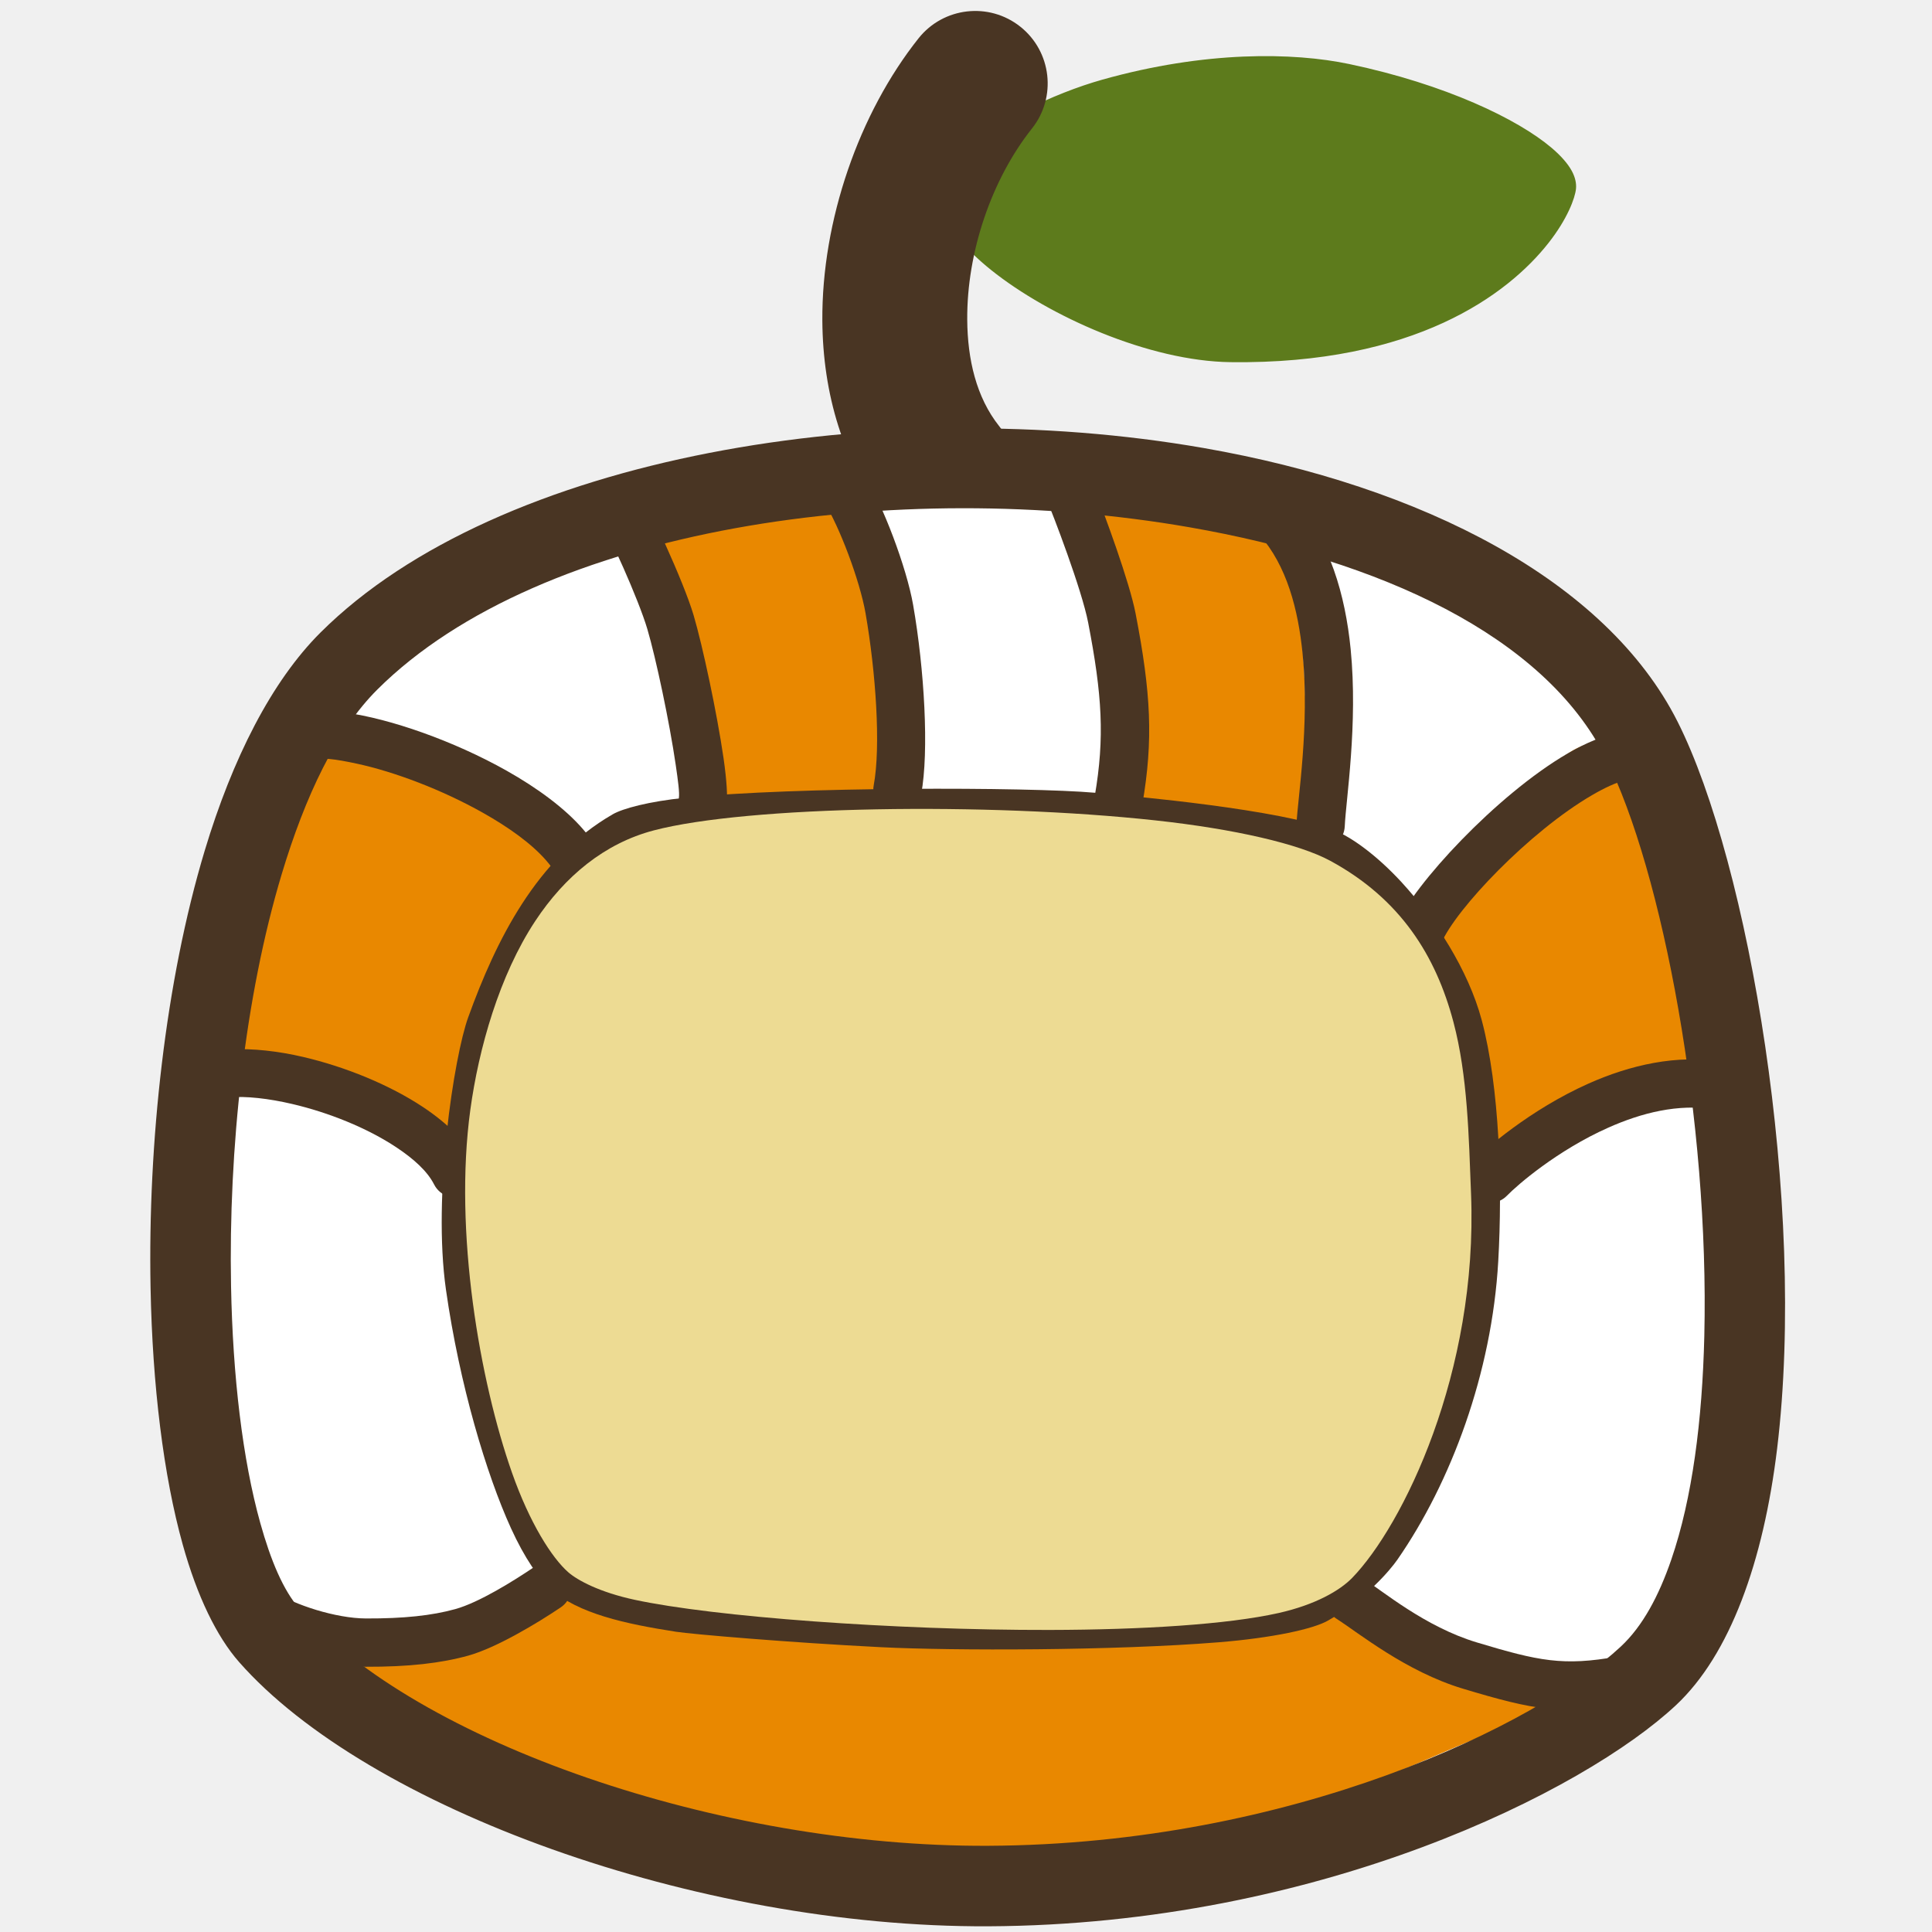
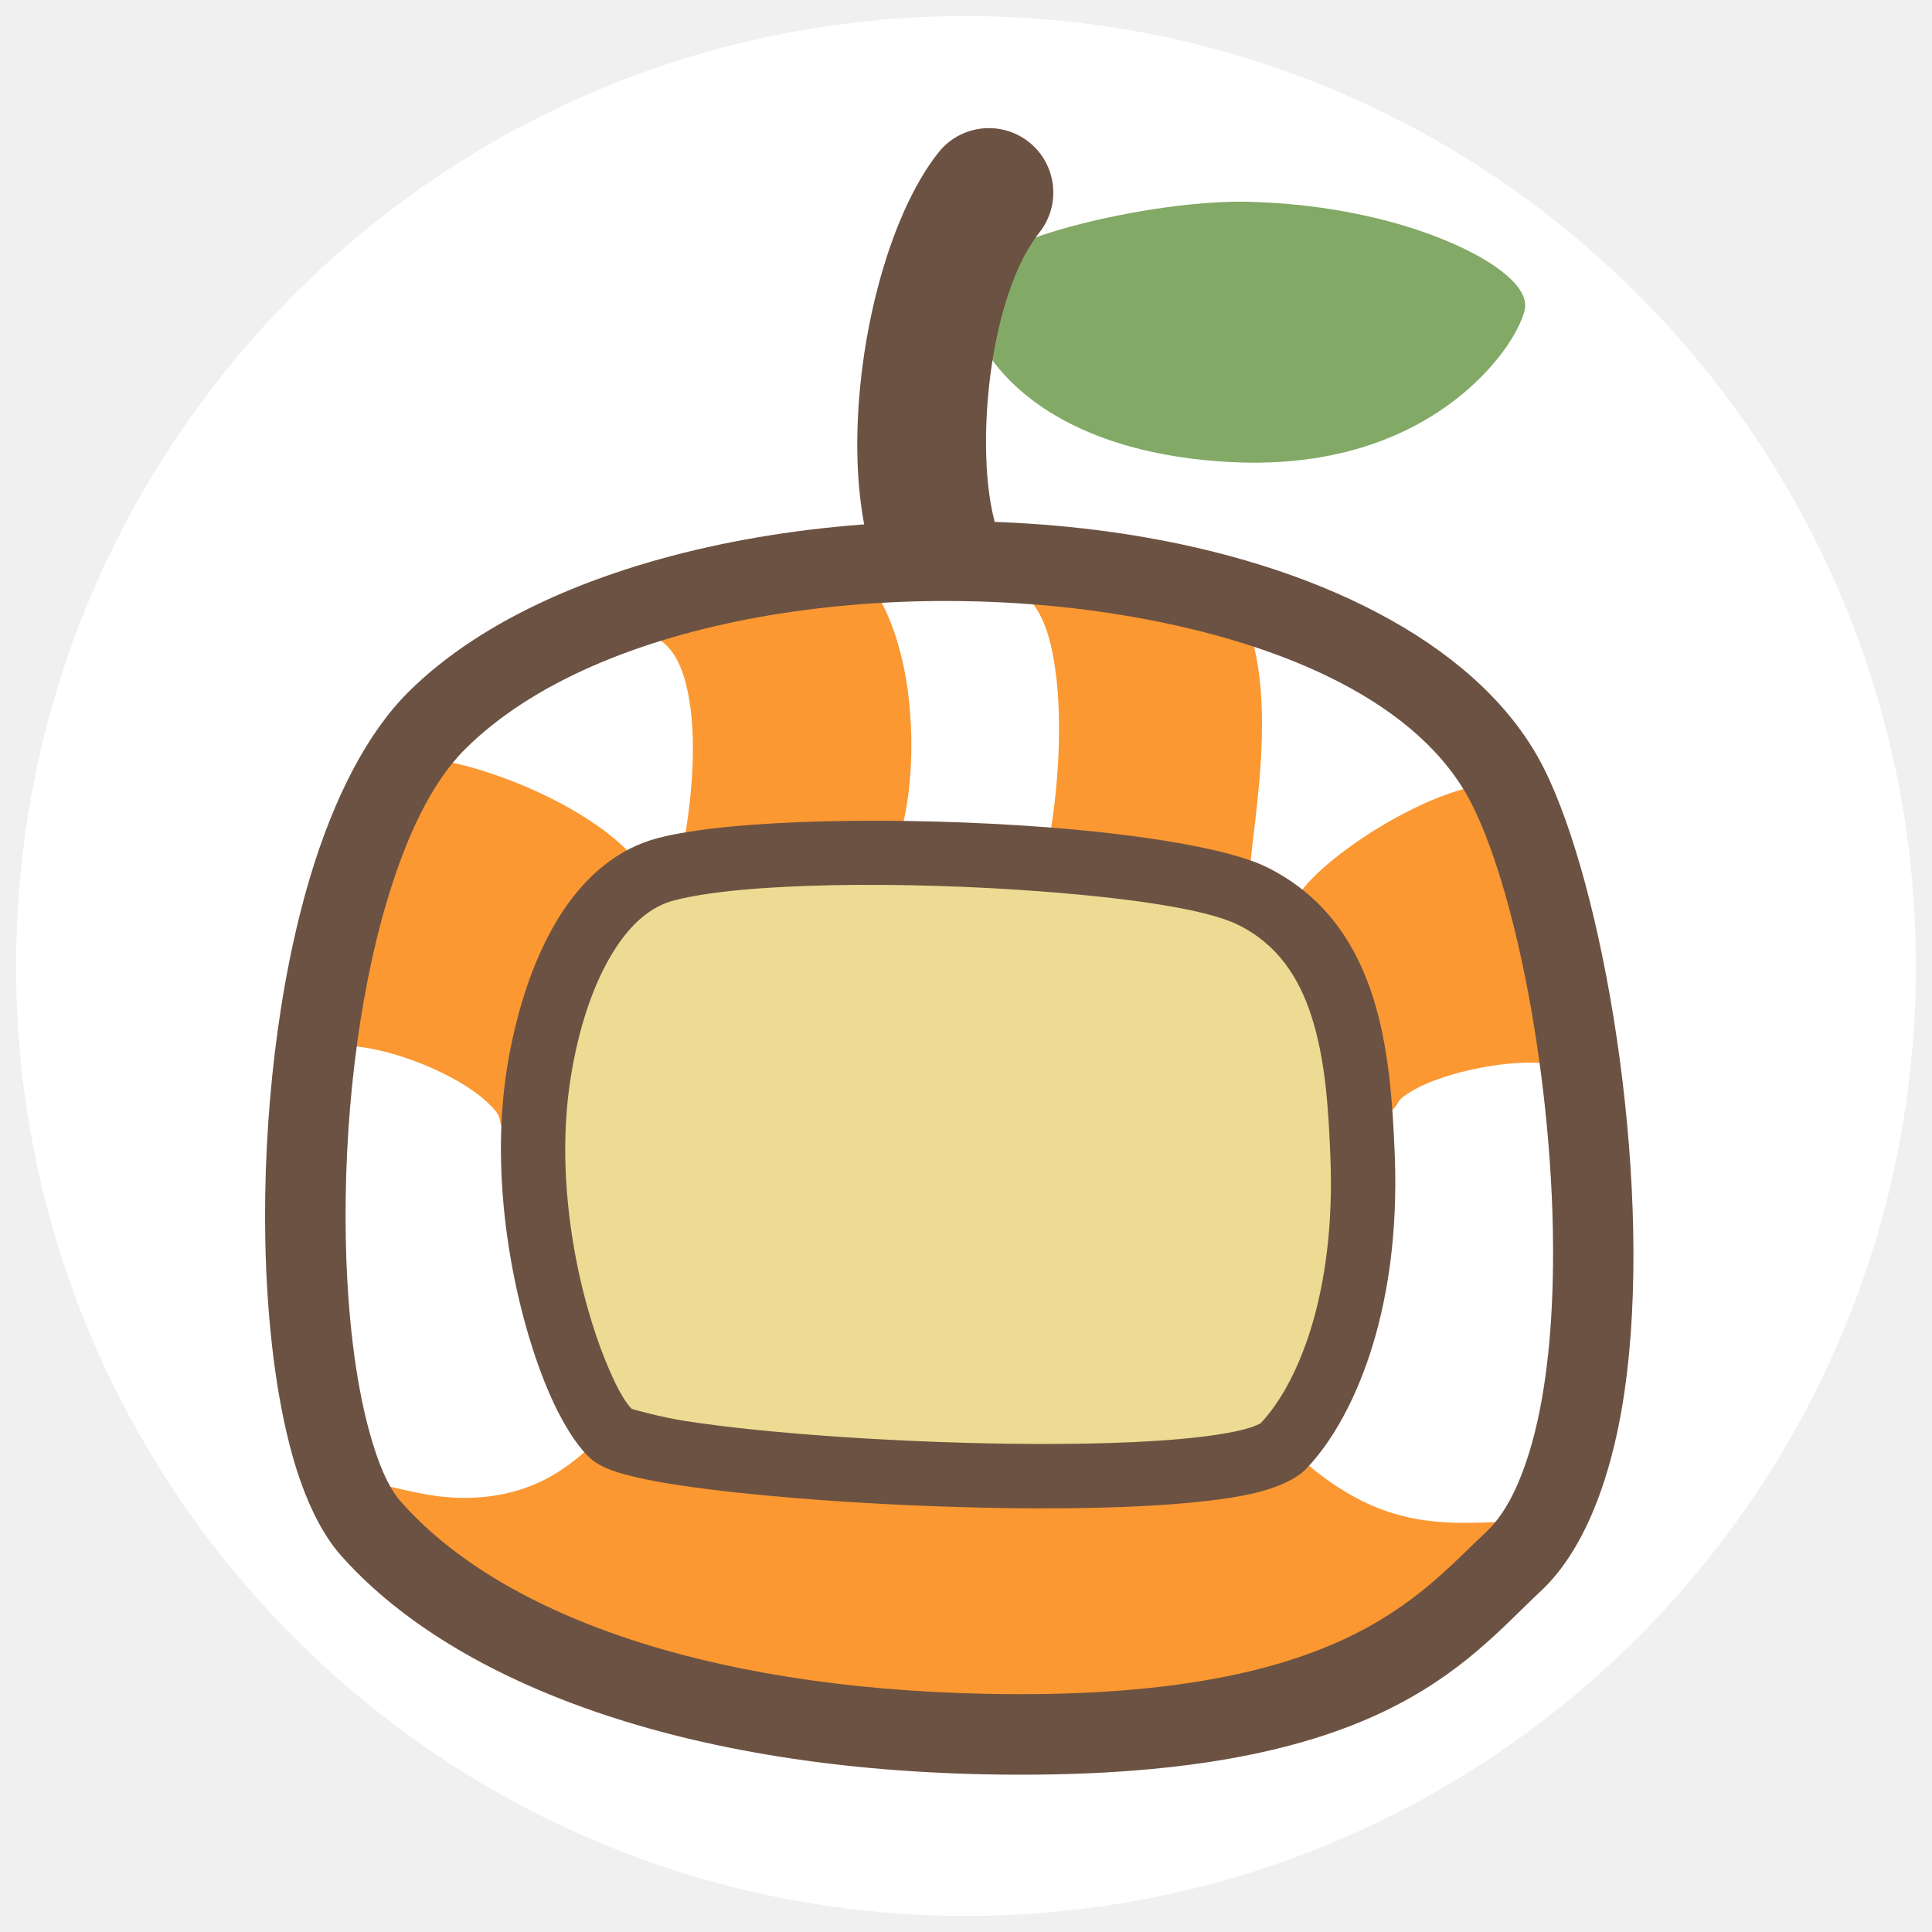
- <svg xmlns="http://www.w3.org/2000/svg" xml:space="preserve" style="fill-rule:evenodd;clip-rule:evenodd;stroke-linejoin:round;stroke-miterlimit:2" viewBox="0 0 240 240">
-   <path d="M1288.03 364.478c-121.3 7.598-290.485-58.047-311.248-104.862-17.236-38.863 83.088-90.286 151.868-111.623 105.36-32.683 197.97-38.227 257.56-32.475 147.19 14.208 244.29 56.896 244.08 80.684-.22 24.477-68.14 151.105-342.26 168.276Z" style="fill:#5d7b1c" transform="matrix(.11477 .01029 -.01263 .1409 9.652 -21.12)" />
-   <path d="M1289.03 375.05c-87.59 5.487-199.45-25.888-265.99-61.868-30.572-16.532-51.612-34.429-58.501-49.963-6.528-14.718-1.006-31.134 14.098-47.253 29.103-31.064 95.183-62.31 145.383-77.883 107.87-33.461 202.71-38.984 263.72-33.095 105.89 10.221 186.43 35.101 225.22 57.304 11.35 6.497 19.41 12.94 24.14 18.758 4.38 5.395 6.25 10.585 6.21 15.228-.08 8.261-6.33 27.086-24.32 49.605-38.53 48.218-131.87 116.759-329.96 129.167Zm-1.99-21.145c185.67-11.63 274.02-74.396 310.12-119.59 14-17.518 20.06-31.762 20.11-38.189.02-1.616-1.56-3.186-3.46-5.115-3.56-3.628-8.93-7.422-15.81-11.366-36.71-21.006-113.14-43.927-213.32-53.597-58.17-5.614-148.55-.049-251.4 31.854-39.78 12.341-90.58 35.026-121.2 59.369-9.31 7.398-16.712 14.878-20.9 22.293-3.207 5.679-4.476 11.217-2.155 16.449 5.569 12.558 23.695 26.135 48.415 39.5 62.47 33.777 167.36 63.543 249.6 58.392Z" style="fill:#5d7b1c" transform="matrix(.11477 .01029 -.01263 .1409 9.652 -21.12)" />
-   <path d="M979.272 77.94c1.934-12.471 5.479-14.55 7.913-4.641s2.839 28.078.906 40.549c-3.127 20.16-5.071 49.143-5.033 76.22.022 15.688.699 30.834 2.479 42.324 1.933 12.473 1.526 30.642-.908 40.547-2.434 9.905-5.98 7.819-7.913-4.654-3.295-21.265-4.881-48.768-4.921-77.804-.056-40.005 2.858-82.755 7.477-112.541Z" style="fill:#493523" transform="matrix(1.59803 0 0 .31186 -1450.803 -19.544)" />
-   <g transform="matrix(.25413 0 0 .25413 -166.74 -8.307)">
-     <path d="M826.689 355.803c-91.934 91.579-98.175 408.993-38.941 476.309 60.003 68.191 214.392 123.141 351.382 122.511 155.43-.714 279.95-62.681 322.81-102.788 79.28-74.187 44.83-361.859-3.33-457.476-81.42-161.651-492.873-177.064-631.921-38.556Z" style="fill:#fff" />
-     <clipPath id="a">
-       <path d="M826.689 355.803c-91.934 91.579-98.175 408.993-38.941 476.309 60.003 68.191 214.392 123.141 351.382 122.511 155.43-.714 279.95-62.681 322.81-102.788 79.28-74.187 44.83-361.859-3.33-457.476-81.42-161.651-492.873-177.064-631.921-38.556Z" />
-     </clipPath>
-     <g clip-path="url(#a)">
-       <path d="M928.557 812.936c-8.284.231-68.611 37.543-84.692 33.523-12.61-3.152-10.006 2.831-9.505 4.382 3.966 12.29 76.659 46.159 97.695 53.567 28.099 9.895 49.676 16.817 73.335 22.392 27.54 6.489 43.29 7.867 69.69 10.964 22.82 2.678 145.61-3.364 161.43-6.526 36.19-7.235 50.53-14.584 82.8-24.835 14.12-4.484 40.39-16.479 54-22.072 29.51-12.135 23.51-5.776 40.93-19.184 9.59-7.386-22.36-8.229-47.78-13.834-21.05-4.64-41.35-39.986-45.56-37.357-11.16 6.971-100.24 15.002-185.18 24.439-24.57 2.729-190.46-25.924-207.163-25.459Z" style="fill:#e98800" transform="matrix(1 0 0 1 .002 0)" />
-       <path d="M770.719 293.412c-7.718 1.385 10.428 88.329 5.854 112.047-1.631 8.456 32.781 13.029 79.604 22.328 16.713 3.319 63.627 6.323 76.903.898 10.356-4.232 6.501-17.895 2.752-33.449-6.61-27.421-25.729-70.469-35.067-80.162-7.813-8.109-39.126 2.667-69.36-4.749-33.36-8.183-52.642-18.356-60.686-16.913Z" style="fill:#e98800" transform="rotate(-116.094 1177.66 255.64)" />
-       <path d="M914.065 293.431c-7.51 15.356-10.279 131.739-9.152 132.561 9.619 7.003 72.91-3.482 97.717-10.138 25.31-6.794 80.28-19.909 75.59-26.444-.25-.358.89-10.037 1.31-21.335.92-24.632 7.04-99.109 2.87-97.978-31.64 8.598-38.95 16.93-78.49 23.02-37.84 5.828-82.375-14.958-89.845.314Z" style="fill:#e98800" transform="rotate(119.041 903.152 363.732) skewX(8.007)" />
-       <path d="M854.913 353.219c.838 4.491 18.641 41.084 23.823 75.199 4.015 26.433.412 75.399 3.848 81.877 3.884 7.322 78.833 13.841 100.013 13.685 5.788-.043 4.262-80.533.614-107.677-4.377-32.563-15.833-47.446-19.804-47.94-8.736-1.088-23.514-6.937-41.421-9.884-31.17-5.131-67.517-7.641-67.073-5.26Z" style="fill:#e98800" transform="matrix(.82904 0 0 .92015 476.93 -41.696)" />
-       <path d="M845.069 368.554c2.977 9.452 19.264 29.101 26.665 57.38 5.372 20.526 8.345 57.125 8.91 58.907 1.013 3.201 82.781 3.918 101.233-2.159 8.087-2.664 4.096-36.397 1.534-64.13-2.872-31.104-16.823-64.596-20.859-64.413-25.008 1.128-45.042 3.882-70.445 6.698-5.559.616-47.524 6.176-47.038 7.717Z" style="fill:#e98800" transform="matrix(.80711 0 0 1.08156 290.889 -100.657)" />
+ <svg xmlns="http://www.w3.org/2000/svg" width="100%" height="100%" viewBox="0 0 240 240" version="1.1" xml:space="preserve" style="fill-rule:evenodd;clip-rule:evenodd;stroke-linejoin:round;stroke-miterlimit:2;">
+   <g transform="matrix(1.05396,0,0,1.07622,-6.69305,-13.0851)">
+     <ellipse cx="120.207" cy="123.66" rx="111.959" ry="109.643" style="fill:white;" />
+   </g>
+   <g transform="matrix(0.114309,0,0,0.114309,-15.991,-0.667787)">
+     <g id="v-1">
+       <g transform="matrix(7.77619,0,0,7.77619,230.879,117.866)">
+         <g transform="matrix(0.0855611,0.0200375,-0.0245983,0.105036,47.6423,-25.2922)">
+           <path d="M1439.71,427.724C1113.24,475.258 988.633,342.797 992.976,293.147C997.05,246.568 1236.3,149.602 1378.56,125.173C1628.81,82.201 1817.14,129.048 1824.69,162.942C1830.36,188.42 1761.51,380.869 1439.71,427.724Z" style="fill:rgb(130,169,102);" />
+           <path d="M1443.09,443.122C1204.35,477.882 1069.47,418.616 1011.27,363.271C983.088,336.474 972.284,309.615 973.821,292.035C974.528,283.955 979.349,274.529 989.017,264.658C999.928,253.519 1017.59,240.998 1040.16,228.126C1122.59,181.111 1272.87,127.335 1374.6,109.866C1554.56,78.964 1703.34,93.77 1779.08,117.082C1800.79,123.763 1816.96,131.329 1827.1,138.65C1836.99,145.789 1842.07,153.338 1843.58,160.15C1845.54,168.948 1841.33,195.374 1822.3,229.055C1782.18,300.058 1677.36,409.011 1443.09,443.122ZM1436.33,412.325C1652.57,380.839 1750.38,281.514 1787.41,215.975C1796.54,199.822 1801.92,185.871 1804.36,175.76C1805.49,171.107 1806.23,167.677 1805.8,165.735C1805.65,165.105 1804.8,164.677 1804.08,164.019C1802.5,162.593 1800.48,161.186 1798.1,159.757C1790.35,155.104 1779.32,150.601 1765.51,146.348C1693.8,124.277 1552.91,111.221 1382.52,140.479C1285.08,157.211 1141.14,208.722 1062.18,253.754C1043.25,264.552 1028.19,274.825 1019.04,284.17C1015.32,287.965 1012.4,291.152 1012.13,294.259C1010.65,311.192 1028.83,338.376 1066.51,363.564C1130.08,406.058 1248.48,439.677 1436.33,412.325Z" style="fill:rgb(130,169,102);" />
+         </g>
+         <g transform="matrix(1.59803,0,0,0.311857,-1450.8,-19.5442)">
+           <path d="M982.62,84.795C984.554,72.325 988.099,70.245 990.533,80.154C992.966,90.063 993.372,108.233 991.439,120.703C988.189,141.661 986.563,185.093 986.798,221.561C986.874,233.253 987.152,244.258 987.713,253.511C988.046,259 988.386,263.873 989.041,266.7C991.417,276.97 991.719,295.192 989.715,307.367C987.711,319.543 984.155,321.09 981.779,310.821C978.133,295.064 975.791,262.122 975.541,223.472C975.215,173.025 978.124,113.786 982.62,84.795Z" style="fill:rgb(108,82,66);" />
+         </g>
+       </g>
+       <g transform="matrix(1.84216,0,0,1.84216,-908.551,133.662)">
+         <path d="M826.689,355.803C734.755,447.382 728.514,764.796 787.748,832.112C847.751,900.303 972.576,950.054 1151.06,953.593C1370.77,957.949 1419.08,891.942 1461.94,851.835C1541.22,777.648 1506.77,489.976 1458.61,394.359C1377.19,232.708 965.737,217.295 826.689,355.803Z" style="fill:white;" />
+         <clipPath id="_clip1">
+           <path d="M826.689,355.803C734.755,447.382 728.514,764.796 787.748,832.112C847.751,900.303 972.576,950.054 1151.06,953.593C1370.77,957.949 1419.08,891.942 1461.94,851.835C1541.22,777.648 1506.77,489.976 1458.61,394.359C1377.19,232.708 965.737,217.295 826.689,355.803Z" />
+         </clipPath>
+         <g clip-path="url(#_clip1)">
+           <g transform="matrix(3.93496,0,0,3.93496,656.113,32.6896)">
+             <g transform="matrix(0.254132,0,0,0.254132,-166.739,-8.30747)">
+               <path d="M939.399,789.589C927.208,799.281 906.37,825.554 862.476,831.874C819.616,838.044 791.411,821.391 771.407,823.069C760.869,823.953 833.253,875.078 924.361,911.184C985.569,935.441 1070.75,940.423 1128.43,944.681C1302.17,957.506 1463.23,873.791 1467.76,852.283C1470.15,840.905 1429.92,855.319 1384.83,841.359C1345.05,829.043 1319.32,799.226 1316.99,799.849C1289.07,807.319 1226.8,824.828 1133.69,820.082C1038.18,815.214 946.023,784.323 939.399,789.589Z" style="fill:rgb(251,152,50);" />
+               <path d="M927.578,774.72L934.008,771.254L940.183,770.068C943.443,769.842 948.945,770.254 956.322,771.572C985.971,776.869 1059.25,797.268 1134.66,801.111C1224.78,805.705 1285.06,788.73 1312.08,781.499L1320.46,781.142L1325.22,782.613L1329.49,785.12C1335.22,789.255 1357.45,812.997 1390.45,823.213C1413.27,830.278 1434.74,829.064 1448.81,828.643C1457.76,828.375 1464.68,828.631 1468.91,829.67L1477.73,833.63L1481.15,836.657L1484.17,840.857L1486.51,847.479L1486.34,856.193L1484.22,862.294L1480.1,868.68C1476.08,873.687 1468.61,880.233 1457.78,887.293C1406.85,920.515 1271.18,974.266 1127.03,963.625C1067.75,959.249 980.268,953.773 917.362,928.843C849.62,901.997 791.968,866.987 769.019,849.214C760.212,842.394 755.398,836.549 753.856,833.616L751.489,825.853L751.686,820.446L752.92,816.232L755.956,811.237L759.966,807.597L764.6,805.251L769.82,804.14C779.464,803.331 790.749,805.63 804.054,808.716C818.769,812.13 836.916,816.362 859.769,813.072C898.725,807.464 916.759,783.322 927.578,774.72ZM844.308,852.242C868.738,865.819 898.826,880.631 931.359,893.524C990.871,917.109 1073.74,921.597 1129.83,925.737C1247.27,934.406 1358.73,897.416 1416.53,867.303C1417.06,867.025 1417.59,866.742 1418.13,866.455C1406.13,865.661 1392.88,863.735 1379.21,859.504C1349.85,850.415 1323.55,829.957 1312.62,820.675C1280.45,829.161 1219.59,843.481 1132.73,839.053C1055.8,835.132 964.544,813.388 946.102,808.832C931.869,821.509 908.388,844.455 865.183,850.676C857.848,851.732 850.898,852.201 844.308,852.242Z" style="fill:rgb(251,152,50);" />
+             </g>
+             <g transform="matrix(-0.111777,-0.22823,0.22823,-0.111777,205.832,354.011)">
+               <path d="M803.555,304.526C795.837,305.911 798.63,395.855 794.056,419.572C792.426,428.028 899.595,451.406 918.736,432.366C937.876,413.326 918.239,315.026 908.9,305.333C901.087,297.223 811.599,303.082 803.555,304.526Z" style="fill:rgb(251,152,50);" />
+             </g>
+             <g transform="matrix(-0.123365,0.22218,-0.239533,-0.0921132,255.012,-71.6619)">
+               <path d="M912.128,309.349C904.617,324.705 903.786,425.17 904.913,425.992C914.532,432.995 1059.57,406.118 1054.88,399.584C1054.62,399.226 1045.52,301.054 1053.73,288.346C1071.97,260.119 919.597,294.077 912.128,309.349Z" style="fill:rgb(251,152,50);" />
+             </g>
+             <g transform="matrix(0.210687,0,0,0.23384,-45.5364,-18.9037)">
+               <path d="M875.654,352.035C878.205,382.948 873.152,499.258 876.588,505.736C880.472,513.059 959.895,532.265 974.368,523.206C994.127,510.84 1002.37,395.836 975.054,363.694C969.693,357.385 874.956,343.581 875.654,352.035Z" style="fill:rgb(251,152,50);" />
+             </g>
+             <g transform="matrix(0.205113,0,0,0.274858,-92.8153,-33.8877)">
+               <path d="M845.069,368.554C848.046,378.006 864.333,397.655 871.734,425.934C877.106,446.46 880.079,483.059 880.644,484.841C881.657,488.042 963.425,488.759 981.877,482.682C989.964,480.018 985.973,446.285 983.411,418.552C980.539,387.448 966.588,353.956 962.552,354.139C937.544,355.267 917.51,358.021 892.107,360.837C886.548,361.453 844.583,367.013 845.069,368.554Z" style="fill:rgb(251,152,50);" />
+             </g>
+           </g>
+           <g transform="matrix(3.93496,0,0,3.93496,656.113,32.6896)">
+             <g transform="matrix(0.254132,0,0,0.254132,-166.739,-8.30747)">
+               <path d="M1356.34,478.188C1353.27,485.427 1344.9,488.812 1337.66,485.741C1330.42,482.671 1327.04,474.302 1330.11,467.063C1332.62,461.149 1337.86,454.005 1345.43,446.662C1360.11,432.404 1384.09,416.307 1407.65,405.372C1432.77,393.717 1457.71,388.851 1472.41,394.162C1479.81,396.834 1483.64,405.007 1480.97,412.402C1478.3,419.797 1470.12,423.631 1462.73,420.96C1459.67,419.855 1455.77,420.073 1451.37,420.711C1441.93,422.081 1430.87,426.01 1419.64,431.218C1401.92,439.441 1383.89,450.923 1370.99,461.92C1363.92,467.948 1358.35,473.456 1356.34,478.188Z" style="fill:rgb(251,152,50);" />
+             </g>
+             <g transform="matrix(0.249276,0.0494416,-0.0494416,0.249276,-119.387,-25.988)">
+               <path d="M1311.02,403.418C1308.84,410.972 1300.93,415.337 1293.38,413.157C1285.82,410.978 1281.46,403.075 1283.64,395.52C1286.36,386.077 1295.12,375.479 1308.28,366.227C1333.79,348.309 1375.95,333.863 1401.55,334.761C1409.4,335.037 1415.56,341.641 1415.28,349.499C1415.01,357.357 1408.4,363.513 1400.55,363.237C1382.63,362.608 1354.95,371.771 1334.26,383.51C1327.63,387.272 1321.73,391.306 1317.22,395.468C1314.25,398.207 1311.79,400.718 1311.02,403.418Z" style="fill:rgb(251,152,50);" />
+             </g>
+             <g transform="matrix(0.254132,0,0,0.254132,-166.739,-8.30747)">
+               <path d="M955.741,462.615C956.655,470.424 951.056,477.507 943.247,478.421C935.437,479.335 928.355,473.736 927.441,465.926C926.857,460.938 922.905,456.234 917.857,451.315C910.853,444.488 901.393,437.98 890.934,432.09C871.295,421.03 848.145,412.229 829.789,408.316C824.225,407.13 819.153,406.398 814.841,406.279C812.394,406.211 810.343,406.112 808.925,406.747C801.749,409.963 793.313,406.748 790.098,399.572C786.882,392.397 790.097,383.961 797.273,380.745C803.343,378.025 813.182,376.984 825.347,378.622C847.279,381.574 878.848,392.582 904.916,407.262C920.45,416.011 934.022,426.104 942.91,436.372C950.369,444.988 954.731,453.987 955.741,462.615Z" style="fill:rgb(251,152,50);" />
+             </g>
+             <g transform="matrix(0.128831,0,0,0.128831,-27.7671,-0.379241)">
+               <g transform="matrix(1.9726,0,0,1.9726,-958.21,-90.0887)">
+                 <path d="M991.639,298.252C985.886,292.892 985.566,283.87 990.926,278.116C996.286,272.363 1005.31,272.044 1011.06,277.403C1027.57,292.78 1037.69,317.856 1042.37,344.642C1049.1,383.171 1044.71,424.79 1037.14,441.992C1033.97,449.189 1025.55,452.459 1018.36,449.291C1011.16,446.123 1007.89,437.708 1011.06,430.511C1017.35,416.213 1019.9,381.569 1014.3,349.545C1010.76,329.293 1004.12,309.877 991.639,298.252Z" style="fill:rgb(251,152,50);" />
+               </g>
+               <g transform="matrix(1.9726,0,0,1.9726,-1146.66,-74.2157)">
+                 <path d="M988.318,312.093C981.091,308.995 977.738,300.613 980.836,293.386C983.934,286.159 992.316,282.806 999.543,285.904C1021.47,295.304 1033.48,317.642 1038.14,344.323C1044.1,378.384 1038.49,419.273 1035.34,437.805C1034.02,445.557 1026.66,450.782 1018.91,449.465C1011.16,448.149 1005.93,440.787 1007.25,433.035C1010.07,416.42 1015.42,379.771 1010.08,349.232C1007.21,332.83 1001.8,317.871 988.318,312.093Z" style="fill:rgb(251,152,50);" />
+               </g>
+             </g>
+             <g transform="matrix(0.254132,0,0,0.254132,-190.087,40.2013)">
+               <path d="M984.22,396.953C985.241,404.749 979.74,411.908 971.944,412.929C964.147,413.949 956.989,408.449 955.968,400.652C955.478,396.91 952.233,393.509 948.289,389.835C939.169,381.343 925.255,373.568 910.544,367.608C895.662,361.578 879.918,357.416 867.136,356.733C861.233,356.418 856.148,356.448 852.882,358.493C846.217,362.667 837.419,360.644 833.246,353.98C829.072,347.316 831.094,338.518 837.758,334.344C844.33,330.229 853.889,327.95 865.378,328.162C886.299,328.546 914.971,336.924 938.417,349.094C952.349,356.325 964.425,364.915 972.353,373.684C979.233,381.294 983.22,389.317 984.22,396.953Z" style="fill:rgb(251,152,50);" />
+             </g>
+             <g transform="matrix(0.128831,0,0,0.128831,-6.11599,-1.17596)">
+               <g transform="matrix(1.9726,0,0,1.9726,-696.257,-76.3673)">
+                 <path d="M993.494,307.824C989.014,301.362 990.622,292.479 997.084,287.998C1003.55,283.518 1012.43,285.127 1016.91,291.589C1029.23,309.363 1034.03,336.018 1034.5,363.336C1035.13,400.11 1028.4,437.914 1027.81,450.909C1027.46,458.764 1020.79,464.853 1012.94,464.498C1005.08,464.143 998.993,457.478 999.348,449.623C999.924,436.89 1006.63,399.859 1006.01,363.828C1005.64,342.607 1003.07,321.632 993.494,307.824Z" style="fill:rgb(251,152,50);" />
+               </g>
+               <g transform="matrix(1.9726,0,0,1.9726,-902.902,-75.2176)">
+                 <path d="M1000.33,292.691C994.549,287.363 994.178,278.343 999.506,272.56C1004.83,266.776 1013.85,266.406 1019.64,271.734C1034.95,285.841 1043.36,310.877 1046.42,338.511C1050.56,375.752 1045.83,417.504 1042.61,436.273C1041.28,444.023 1033.91,449.235 1026.16,447.905C1018.41,446.576 1013.2,439.204 1014.53,431.454C1017.49,414.213 1021.9,375.864 1018.11,341.654C1015.88,321.648 1011.42,302.904 1000.33,292.691Z" style="fill:rgb(251,152,50);" />
+               </g>
+             </g>
+           </g>
+         </g>
+         <path d="M809.932,338.981C897.649,251.605 1088.01,220.274 1245.13,247.672C1353.19,266.516 1444.49,313.541 1479.82,383.677C1514.86,453.256 1543.44,620.591 1528.86,741.225C1522.05,797.579 1505.12,843.954 1478.16,869.173C1432.96,911.469 1382.3,981.927 1150.59,977.333C963.244,973.618 832.904,919.374 769.922,847.798C758.617,834.951 748.765,814.727 741.558,788.932C732.048,754.893 726.56,710.357 725.649,662.195C724.3,590.922 732.922,511.65 752.289,447.338C766.064,401.594 785.562,363.257 809.932,338.981ZM843.447,372.626C823.688,392.309 808.93,423.943 797.761,461.032C779.712,520.968 771.872,594.872 773.129,661.296C773.955,704.932 778.679,745.313 787.295,776.153C792.173,793.613 797.922,807.731 805.573,816.427C862.6,881.234 981.902,926.49 1151.53,929.853C1359.25,933.972 1405.2,872.415 1445.72,834.497C1455.92,824.951 1463.37,810.769 1469.22,793.767C1479.44,764.037 1484.18,726.25 1485.15,685.726C1487.63,581.872 1465.18,460.18 1437.4,405.04C1407.59,345.849 1328.16,310.358 1236.97,294.455C1095.21,269.735 922.59,293.789 843.447,372.626Z" style="fill:rgb(108,82,66);" />
+         <g transform="matrix(0.875316,0,0,0.875316,140.124,72.8917)">
+           <path d="M938.959,423.292C1019.26,402.283 1276.1,412.722 1334.09,441.262C1399.08,473.25 1405.79,549.154 1408.46,616.815C1412.39,716.507 1382.83,783.37 1354.68,812.41C1318.96,849.27 929.708,828.062 902.598,804.247C877.544,782.237 838.405,669.202 852.3,567.317C859.943,511.275 884.755,437.474 938.959,423.292Z" style="fill:rgb(237,219,147);" />
+           <path d="M933.466,402.298C983,389.338 1097.87,387.562 1194.72,394.918C1261.12,399.96 1319.15,409.721 1343.67,421.791C1381.9,440.607 1403.37,472.024 1415.3,509.002C1426.02,542.247 1428.73,580.177 1430.14,615.96C1434.4,724.012 1400.77,796.038 1370.27,827.514C1364.13,833.848 1351.3,840.406 1332.35,844.483C1300.45,851.346 1246.88,854.229 1187.85,854.02C1100.97,853.713 1002.08,846.944 944.898,837.969C926.163,835.028 911.562,831.724 902.615,828.463C895.84,825.994 891.139,823.066 888.275,820.551C879.214,812.591 867.893,795.193 857.96,770.806C837.641,720.921 820.517,639.762 830.798,564.384C835.788,527.792 847.808,484.345 869.124,452.027C885.262,427.56 906.671,409.308 933.466,402.298ZM915.911,786.994C918.742,787.814 935.381,792.541 951.629,795.091C1007.26,803.823 1103.48,810.319 1188,810.618C1235.67,810.786 1279.58,809.015 1310.08,804.412C1319.19,803.037 1326.98,801.441 1333.1,799.491C1335.59,798.701 1338.86,797.158 1339.57,796.819C1365.2,769.951 1390.35,708.455 1386.77,617.671C1385.51,585.792 1383.54,551.94 1373.99,522.321C1365.64,496.434 1351.27,473.905 1324.5,460.732C1302.64,449.97 1250.64,442.692 1191.44,438.196C1099.88,431.243 991.275,432.036 944.452,444.287C927.881,448.623 915.336,460.792 905.356,475.924C887.497,503.001 877.984,539.591 873.802,570.249C864.629,637.512 880.025,709.919 898.157,754.434C904.337,769.608 910.245,781.314 915.911,786.994Z" style="fill:rgb(108,82,66);" />
+         </g>
+       </g>
    </g>
-     <path d="M812.804 341.864c86.982-86.644 275.826-117.351 431.626-90.183 106.61 18.592 196.9 64.63 231.75 133.827 34.82 69.125 63.13 235.381 48.64 355.229-6.68 55.218-23.03 100.754-49.44 125.464-44.67 41.804-174.15 107.352-336.16 108.097-142.963.657-303.622-58.023-366.243-129.189-10.991-12.491-20.492-32.192-27.5-57.272-9.433-33.765-14.855-77.945-15.759-125.719-1.341-70.857 7.214-149.67 26.468-213.606 13.552-45.002 32.643-82.766 56.618-106.648Zm27.771 27.879c-20.155 20.076-35.319 52.285-46.711 90.115-18.162 60.311-26.069 134.676-24.804 201.515.833 44.024 5.623 84.761 14.316 115.875 5.077 18.173 11.178 32.816 19.142 41.867 57.387 65.217 205.512 116.436 336.522 115.833 148.85-.684 268.41-59.069 309.46-97.479 10.63-9.945 18.47-24.667 24.57-42.378 10.34-30.07 15.17-68.282 16.15-109.268 2.5-104.574-20.21-227.091-48.18-282.614-30.29-60.127-110.73-96.608-203.37-112.763-143.08-24.95-317.218-.272-397.095 79.297Z" style="fill:#493523" />
-     <path d="M1309.62 824.101c-5.5-3.5-7.12-10.803-3.62-16.298 3.5-5.496 10.8-7.117 16.3-3.618 9.49 6.045 30.34 23.711 55.69 31.341 30.27 9.112 42.15 11.664 68.77 6.933 6.41-1.141 12.54 3.142 13.68 9.556 1.14 6.415-3.14 12.549-9.55 13.689-30.84 5.48-44.65 2.985-79.71-7.57-27.9-8.399-51.11-27.379-61.56-34.033ZM1360.64 493.734c-2.55 5.998-9.48 8.802-15.48 6.258-6-2.544-8.8-9.479-6.26-15.477 8.11-19.119 48.51-63.111 83.48-83.507 17.76-10.359 34.61-14.169 46.28-9.955 6.12 2.214 9.3 8.986 7.09 15.114-2.22 6.128-8.99 9.305-15.12 7.091-2.62-.947-5.77-.437-9.28.504-5.28 1.418-11.06 4.133-17.07 7.641-30.58 17.83-66.55 55.617-73.64 72.331Z" style="fill:#493523" transform="matrix(1 0 0 1 .002 0)" />
-     <path d="M1317.02 438.822c-3.52 5.478-10.84 7.062-16.31 3.536-5.48-3.527-7.07-10.838-3.54-16.316 4.41-6.844 22.6-30.57 48.37-48.746 17.89-12.616 39.35-22.449 62.26-23.101 6.51-.186 11.95 4.951 12.13 11.464.19 6.513-4.95 11.951-11.46 12.136-18.21.518-35.1 8.768-49.32 18.795-22.39 15.789-38.3 36.287-42.13 42.232Z" style="fill:#493523" transform="rotate(11.219 447.359 913.805)" />
-     <path d="M776.921 830.215c-5.405-3.639-6.838-10.981-3.199-16.386 3.638-5.404 10.98-6.838 16.385-3.199 9.629 6.484 30.224 13.14 44.826 13.194 18.514.068 32.227-1.395 43.724-4.574 11.65-3.222 28.521-13.788 38.356-20.417 5.402-3.642 12.745-2.212 16.387 3.19 3.642 5.403 2.212 12.745-3.191 16.387-11.552 7.788-31.574 19.811-45.258 23.595-13.18 3.645-28.882 5.507-50.105 5.428-18.885-.07-45.472-8.834-57.925-17.218ZM953.316 462.899c.757 6.471-3.882 12.339-10.353 13.096-6.471.758-12.34-3.881-13.097-10.352-.481-4.11-3.1-8.117-6.653-12.221-7.231-8.354-18.442-16.343-31.081-23.46-19.859-11.184-43.271-20.077-61.834-24.034-9.853-2.1-17.947-3.392-22.372-1.409-5.946 2.664-12.936 0-15.6-5.945-2.664-5.946-.001-12.936 5.945-15.601 5.783-2.591 15.162-3.491 26.751-1.931 21.693 2.92 52.911 13.828 78.696 28.348 15.262 8.595 28.613 18.492 37.346 28.58 7.092 8.193 11.292 16.724 12.252 24.929Z" style="fill:#493523" transform="matrix(1 0 0 1 .002 0)" />
-     <path d="M997.831 292.608c-3.514-5.487-1.913-12.794 3.569-16.308 5.49-3.515 12.8-1.914 16.31 3.572 8.71 13.588 20.48 44.642 23.68 63.015 5.48 31.395 7.85 71.567 3.93 92.48-1.2 6.404-7.37 10.629-13.77 9.429-6.41-1.199-10.63-7.372-9.43-13.776 3.56-19.017.99-55.529-3.99-84.078-2.75-15.83-12.8-42.626-20.299-54.334Z" style="fill:#493523" transform="matrix(1 0 0 1 61.091 -14.473)" />
-     <path d="M983.756 293.549c-3.932-5.195-2.907-12.605 2.288-16.537 5.195-3.932 12.605-2.907 16.536 2.288 4.53 5.98 22.11 43.873 27.05 60.607 4.39 14.857 11.4 47.69 14.61 69.775 1.58 10.897 2.08 19.54 1.48 23.287-1.03 6.435-7.08 10.827-13.52 9.803-6.43-1.024-10.82-7.08-9.8-13.514.42-2.609-.42-8.59-1.52-16.179-3.06-21.042-9.71-52.329-13.89-66.484-4.32-14.602-19.285-47.829-23.234-53.046Z" style="fill:#493523" transform="matrix(1 0 0 1 -34.443 -6.426)" />
-     <path d="M981.229 410.088c2.947 5.811.621 12.921-5.19 15.868-5.811 2.946-12.921.621-15.867-5.19-3.33-6.566-10.098-12.583-18.404-18.104-14.272-9.484-33.121-17.047-50.944-21.207-11.463-2.675-22.485-3.963-31.494-3.227-4.526.37-8.442 1.137-11.259 2.901-5.522 3.458-12.812 1.782-16.27-3.739-3.458-5.522-1.783-12.813 3.739-16.271 12.234-7.661 35.636-8.494 60.65-2.656 20.533 4.793 42.205 13.609 58.646 24.536 12.169 8.088 21.515 17.469 26.393 27.089Z" style="fill:#493523" transform="matrix(1 0 0 1 -91.872 190.88)" />
-     <path d="M992.558 304.618c-4.335-4.864-3.905-12.332.959-16.667 4.864-4.335 12.333-3.905 16.663.959 16.78 18.828 24.46 45.174 27.08 71.705 3.63 36.725-2.29 73.531-2.88 86.652-.3 6.508-5.82 11.554-12.33 11.259-6.51-.294-11.55-5.817-11.26-12.326.57-12.608 6.47-47.969 2.98-83.261-2.13-21.48-7.63-43.077-21.212-58.321Z" style="fill:#493523" transform="matrix(1 0 0 1 279.083 -10.652)" />
-     <path d="M992.803 285.498c-2.788-5.052-1.517-11.524 3.217-15.108 5.2-3.932 12.6-2.906 16.54 2.289.31.417 1.95 3.359 3.9 8.25 5.32 13.297 17.45 46.283 20.42 61.645 7.55 39.025 8.72 61.85 3.33 93.286-1.11 6.422-7.21 10.741-13.64 9.639-6.42-1.102-10.74-7.21-9.63-13.632 4.9-28.583 3.62-49.329-3.24-84.812-3.1-16.061-17.139-52.798-20.631-60.952a51.064 51.064 0 0 0-.266-.605Z" style="fill:#493523" transform="matrix(1 0 0 1 174.325 -10.069)" />
-     <path d="M917.803 399.97c23.163-13.365 237.317-14.306 289.407-9.706 24.25 2.141 111.17 9.3 144.38 22.189 19.08 7.406 62.72 54.055 74.98 100.127 10.65 40.02 12.07 98.678 9.5 143.852-3.72 65.484-27.61 129.369-58.76 174.299-3.8 5.482-15.72 19.036-34.32 29.786-25.35 14.649-204.16 16.141-267.9 12.928-57.27-2.887-117.934-8.02-127.528-9.513-25.641-3.99-50.265-7.251-64.439-19.924-17.197-15.376-44.838-90.154-56.537-172.04-7.851-54.947 4.455-136.12 12.641-158.752 15.366-42.482 36.343-88.877 78.576-113.246Z" style="fill:#cebaba" transform="translate(263.553 144.422) scale(.76693)" />
-     <path d="M902.418 373.306c6.349-3.664 22.849-8.17 46.269-10.546 69.903-7.095 218.613-6.925 261.233-3.162 25.68 2.268 117.63 10.505 152.81 24.156 10.29 3.994 26.58 15.564 42.64 33.053 20.9 22.754 42.35 55.532 50.95 87.859 11.36 42.714 13.23 105.299 10.49 153.513-4.06 71.431-30.22 141.083-64.2 190.093-4.93 7.104-20.12 24.969-44.22 38.899-9.37 5.416-35.45 11.112-69.93 13.891-66.53 5.361-169.45 5.421-214.92 3.129-58.7-2.959-120.877-8.31-130.711-9.84-32.227-5.015-62.41-11.466-80.224-27.393-7.106-6.353-16.37-19.522-25.083-38.657-15.631-34.325-32.74-91.285-41.411-151.979-8.586-60.087 5.215-148.828 14.167-173.577 17.712-48.969 43.458-101.349 92.14-129.439Zm426.122 459.995c12.56-7.46 20.86-16.345 23.47-20.111 28.33-40.85 49.94-98.968 53.33-158.506 2.39-42.132 1.41-96.864-8.52-134.19-6.11-22.96-21.96-45.883-36.8-62.044-7.77-8.466-14.59-15.364-19.57-17.297-31.25-12.128-113.13-18.209-135.95-20.224-35.72-3.155-149.24-3.571-221.922.908-22.466 1.384-47.213 5.174-51.042 5.773-34.642 20.93-50.54 60.633-63.36 96.077-7.42 20.515-18.231 94.121-11.115 143.927 6.644 46.501 18.658 90.596 30.771 121.563 6.101 15.598 10.891 27.484 15.81 31.882 3.773 3.373 9.23 4.833 15.156 6.376 10.208 2.657 21.742 4.249 33.497 6.078 9.354 1.456 68.505 6.372 124.345 9.187 43.76 2.206 142.84 2.152 206.88-3.008 19.76-1.593 42.55-5.916 45.02-6.391Z" style="fill:#493523" transform="translate(263.553 144.422) scale(.76693)" />
-     <path d="M938.959 423.292c81.301-21.382 344.361-15.073 401.171 15.732 67.4 36.54 65.66 110.13 68.33 177.791 3.93 99.692-36.07 185.575-64.21 214.616-35.73 36.86-416.016 17.932-443.125-5.883-25.055-22.01-62.72-156.346-48.825-258.231 7.643-56.042 32.473-129.775 86.659-144.025Z" style="fill:#eddb93" transform="translate(263.553 144.422) scale(.76693)" />
-     <path d="M928.519 383.596c59.694-15.699 212.781-18.017 319.711-6.403 50.69 5.507 91.69 15.025 111.47 25.747 45.02 24.408 67.43 60.821 78.55 102.8 9.06 34.215 9.77 72.62 11.22 109.457 4.5 114.038-43.55 211.581-75.75 244.801-7.79 8.033-23.45 17.164-47.07 22.439-32.31 7.217-86.38 10.64-145.93 10.751-99.15.186-213.874-8.362-264.419-19.238-22.186-4.774-36.359-12.376-42.266-17.565-10.497-9.221-24.608-31.456-35.855-63.454-20.488-58.286-37.154-153.407-26.55-231.161 5.352-39.24 18.496-85.717 41.356-120.368 18.873-28.608 44.21-49.568 75.533-57.806Zm-1.447 407.881c25.046 3.171 160.788 19.793 253.488 19.619 41.16-.077 79.4-1.652 108.03-5.372 11.17-1.451 24.5-4.85 29.1-6.07 23.68-27.594 52.98-99.269 49.75-181.22-1-25.356-1.18-51.612-5.27-76.168-4.49-27.011-13.82-52.096-41.6-67.159-14.32-7.762-44.51-12.315-81.21-16.301-96.97-10.533-235.83-10.054-289.962 4.183-16.19 4.257-26.358 19.084-34.686 35.349-11.834 23.114-18.497 50.731-21.742 74.525-8.85 64.886 5.56 144.206 22.657 192.846 3.327 9.466 8.493 20.011 11.445 25.768Z" style="fill:#eddb93" transform="translate(263.553 144.422) scale(.76693)" />
  </g>
</svg>
